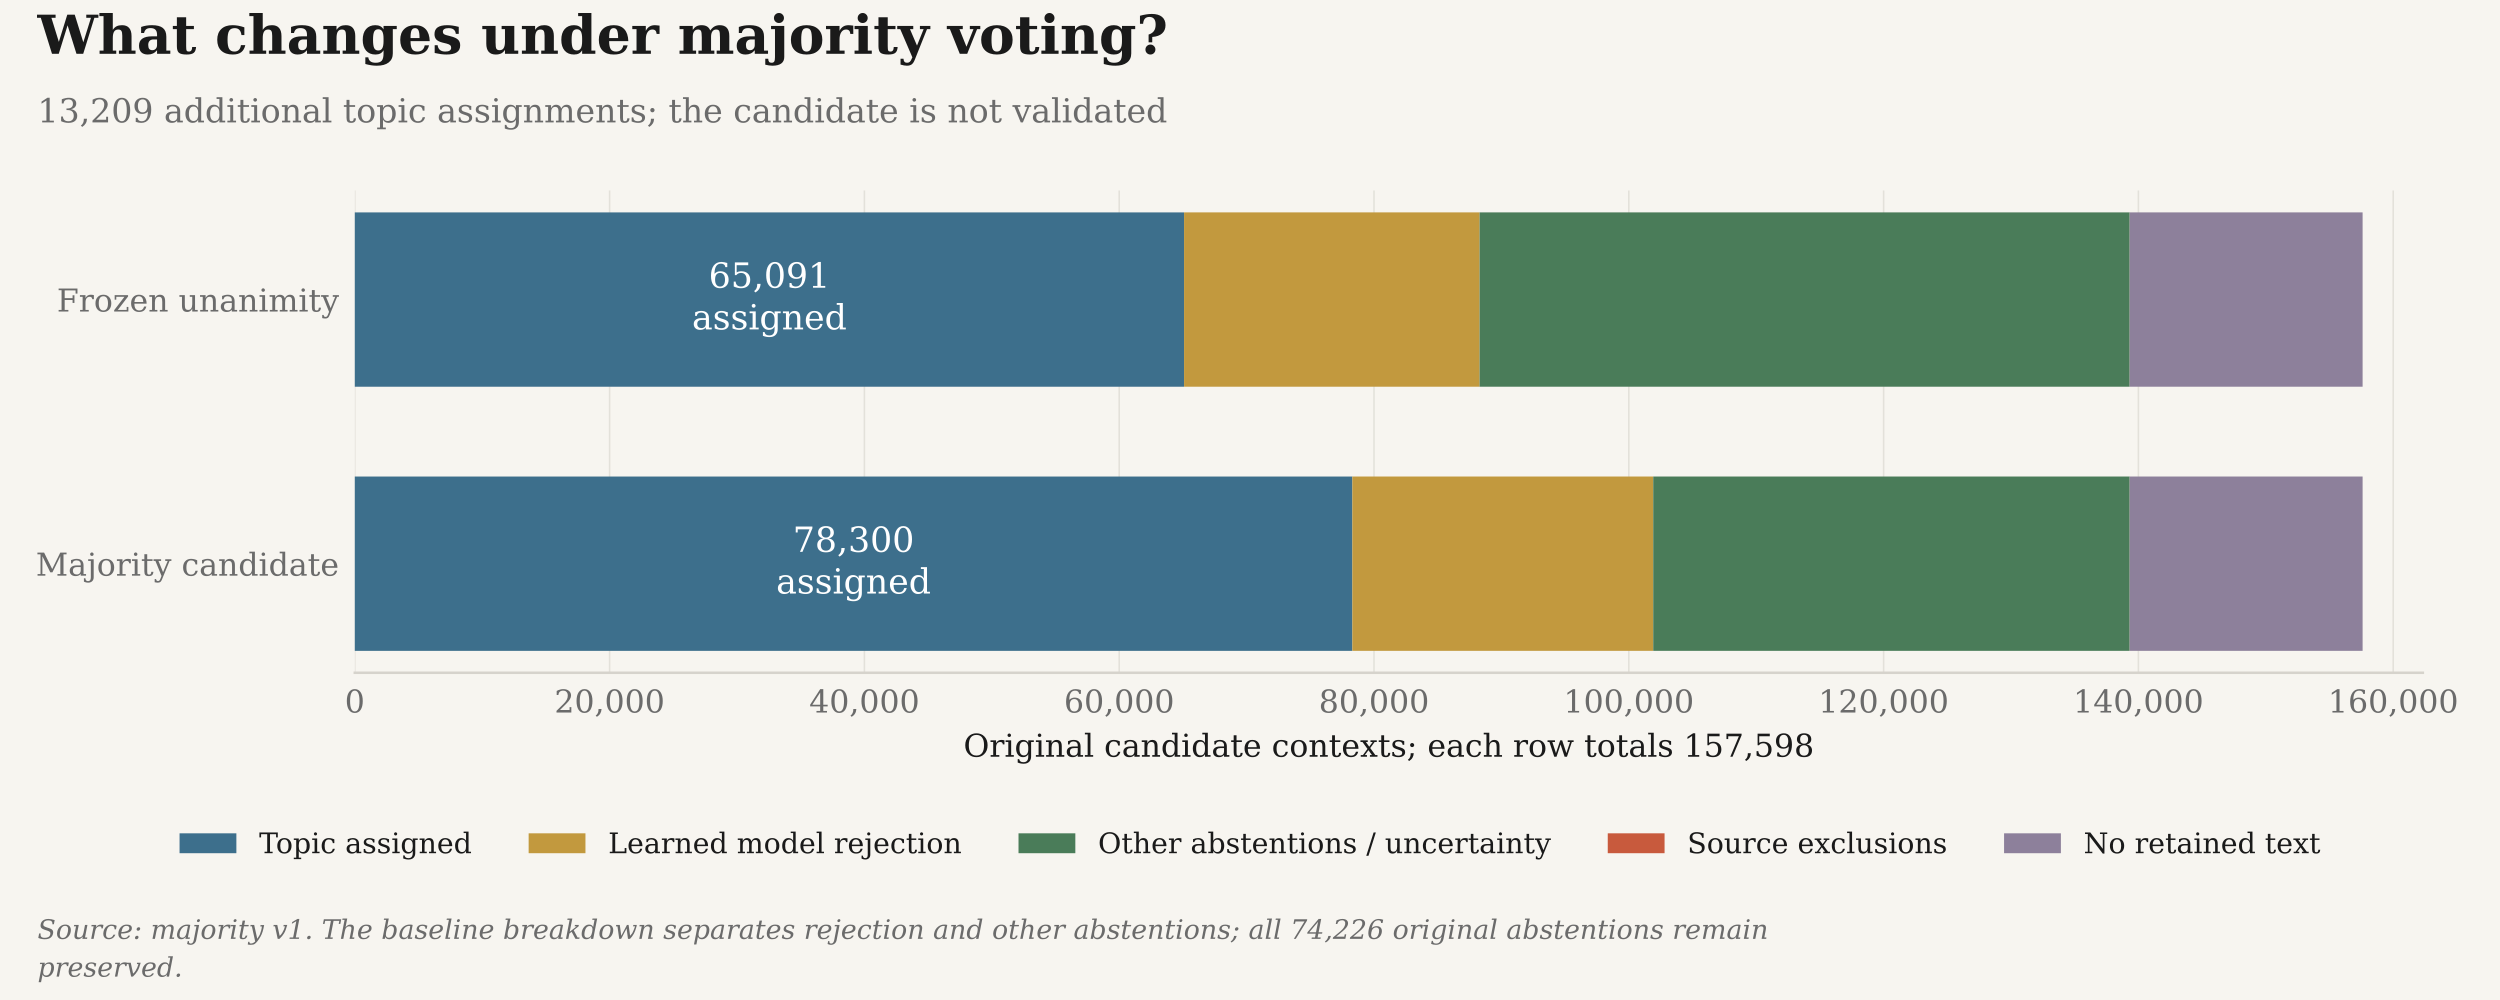
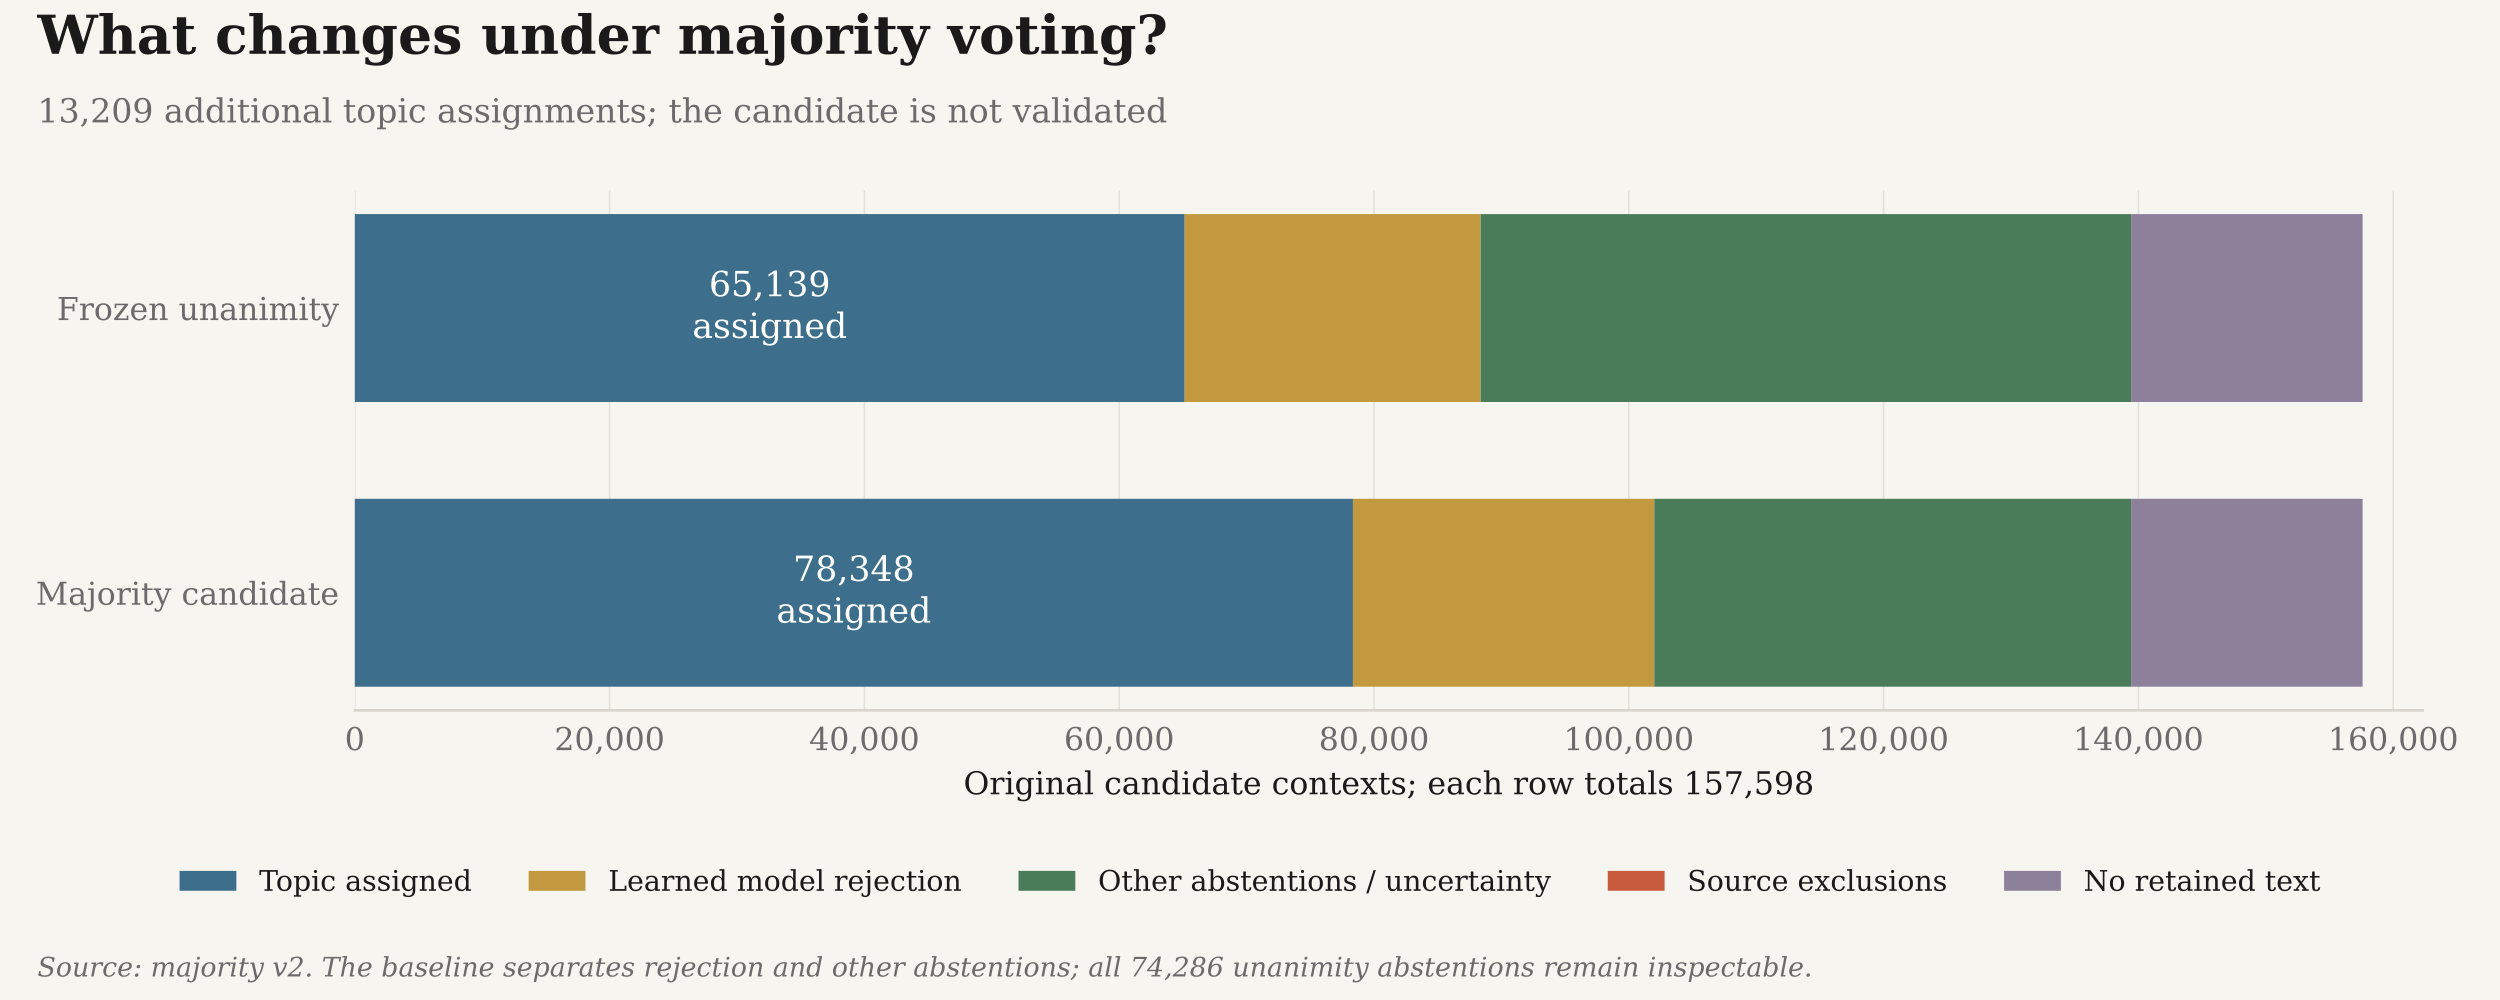
<svg xmlns="http://www.w3.org/2000/svg" width="792pt" height="316.8pt" viewBox="0 0 792 316.8" version="1.1">
  <defs>
    <style type="text/css">*{stroke-linejoin: round; stroke-linecap: butt}</style>
  </defs>
  <g id="figure_1">
    <g id="patch_1">
      <path d="M 0 316.8  L 792 316.8  L 792 0  L 0 0  z " style="fill: #f7f5f0" />
    </g>
    <g id="axes_1">
      <g id="patch_2">
-         <path d="M 112.4 213.134  L 767.555 213.134  L 767.555 60.338  L 112.4 60.338  z " style="fill: #f7f5f0" />
+         <path d="M 112.4 225.034  L 767.555 225.034  L 767.555 60.338  L 112.4 60.338  z " style="fill: #f7f5f0" />
      </g>
      <g id="matplotlib.axis_1">
        <g id="xtick_1">
          <g id="line2d_1">
-             <path d="M 112.4 213.134  L 112.4 60.338  " clip-path="url(#p4e9621a18b)" style="fill: none; stroke: #d6d3cc; stroke-opacity: 0.6; stroke-width: 0.5; stroke-linecap: square" />
+             <path d="M 112.4 225.034  L 112.4 60.338  " clip-path="url(#p4971a127e6)" style="fill: none; stroke: #d6d3cc; stroke-opacity: 0.6; stroke-width: 0.5; stroke-linecap: square" />
          </g>
          <g id="line2d_2" />
          <g id="text_1">
-             <text style="font-size: 10px; font-family: 'DejaVu Serif', 'Bitstream Vera Serif', 'Computer Modern Roman', 'New Century Schoolbook', 'Century Schoolbook L', 'Utopia', 'ITC Bookman', 'Bookman', 'Nimbus Roman No9 L', 'Times New Roman', 'Times', 'Palatino', 'Charter', serif; text-anchor: middle; fill: #6b6b6b" x="112.4" y="225.732" transform="rotate(-0 112.4 225.7316)">0</text>
+             <text style="font-size: 10px; font-family: 'DejaVu Serif', 'Bitstream Vera Serif', 'Computer Modern Roman', 'New Century Schoolbook', 'Century Schoolbook L', 'Utopia', 'ITC Bookman', 'Bookman', 'Nimbus Roman No9 L', 'Times New Roman', 'Times', 'Palatino', 'Charter', serif; text-anchor: middle; fill: #6b6b6b" x="112.4" y="237.632" transform="rotate(-0 112.4 237.6316)">0</text>
          </g>
        </g>
        <g id="xtick_2">
          <g id="line2d_3">
-             <path d="M 193.121 213.134  L 193.121 60.338  " clip-path="url(#p4e9621a18b)" style="fill: none; stroke: #d6d3cc; stroke-opacity: 0.6; stroke-width: 0.5; stroke-linecap: square" />
+             <path d="M 193.121 225.034  L 193.121 60.338  " clip-path="url(#p4971a127e6)" style="fill: none; stroke: #d6d3cc; stroke-opacity: 0.6; stroke-width: 0.5; stroke-linecap: square" />
          </g>
          <g id="line2d_4" />
          <g id="text_2">
-             <text style="font-size: 10px; font-family: 'DejaVu Serif', 'Bitstream Vera Serif', 'Computer Modern Roman', 'New Century Schoolbook', 'Century Schoolbook L', 'Utopia', 'ITC Bookman', 'Bookman', 'Nimbus Roman No9 L', 'Times New Roman', 'Times', 'Palatino', 'Charter', serif; text-anchor: middle; fill: #6b6b6b" x="193.121" y="225.732" transform="rotate(-0 193.1209 225.7316)">20,000</text>
+             <text style="font-size: 10px; font-family: 'DejaVu Serif', 'Bitstream Vera Serif', 'Computer Modern Roman', 'New Century Schoolbook', 'Century Schoolbook L', 'Utopia', 'ITC Bookman', 'Bookman', 'Nimbus Roman No9 L', 'Times New Roman', 'Times', 'Palatino', 'Charter', serif; text-anchor: middle; fill: #6b6b6b" x="193.121" y="237.632" transform="rotate(-0 193.1209 237.6316)">20,000</text>
          </g>
        </g>
        <g id="xtick_3">
          <g id="line2d_5">
-             <path d="M 273.842 213.134  L 273.842 60.338  " clip-path="url(#p4e9621a18b)" style="fill: none; stroke: #d6d3cc; stroke-opacity: 0.6; stroke-width: 0.5; stroke-linecap: square" />
+             <path d="M 273.842 225.034  L 273.842 60.338  " clip-path="url(#p4971a127e6)" style="fill: none; stroke: #d6d3cc; stroke-opacity: 0.6; stroke-width: 0.5; stroke-linecap: square" />
          </g>
          <g id="line2d_6" />
          <g id="text_3">
-             <text style="font-size: 10px; font-family: 'DejaVu Serif', 'Bitstream Vera Serif', 'Computer Modern Roman', 'New Century Schoolbook', 'Century Schoolbook L', 'Utopia', 'ITC Bookman', 'Bookman', 'Nimbus Roman No9 L', 'Times New Roman', 'Times', 'Palatino', 'Charter', serif; text-anchor: middle; fill: #6b6b6b" x="273.842" y="225.732" transform="rotate(-0 273.8419 225.7316)">40,000</text>
+             <text style="font-size: 10px; font-family: 'DejaVu Serif', 'Bitstream Vera Serif', 'Computer Modern Roman', 'New Century Schoolbook', 'Century Schoolbook L', 'Utopia', 'ITC Bookman', 'Bookman', 'Nimbus Roman No9 L', 'Times New Roman', 'Times', 'Palatino', 'Charter', serif; text-anchor: middle; fill: #6b6b6b" x="273.842" y="237.632" transform="rotate(-0 273.8419 237.6316)">40,000</text>
          </g>
        </g>
        <g id="xtick_4">
          <g id="line2d_7">
-             <path d="M 354.563 213.134  L 354.563 60.338  " clip-path="url(#p4e9621a18b)" style="fill: none; stroke: #d6d3cc; stroke-opacity: 0.6; stroke-width: 0.5; stroke-linecap: square" />
+             <path d="M 354.563 225.034  L 354.563 60.338  " clip-path="url(#p4971a127e6)" style="fill: none; stroke: #d6d3cc; stroke-opacity: 0.6; stroke-width: 0.5; stroke-linecap: square" />
          </g>
          <g id="line2d_8" />
          <g id="text_4">
-             <text style="font-size: 10px; font-family: 'DejaVu Serif', 'Bitstream Vera Serif', 'Computer Modern Roman', 'New Century Schoolbook', 'Century Schoolbook L', 'Utopia', 'ITC Bookman', 'Bookman', 'Nimbus Roman No9 L', 'Times New Roman', 'Times', 'Palatino', 'Charter', serif; text-anchor: middle; fill: #6b6b6b" x="354.563" y="225.732" transform="rotate(-0 354.5628 225.7316)">60,000</text>
+             <text style="font-size: 10px; font-family: 'DejaVu Serif', 'Bitstream Vera Serif', 'Computer Modern Roman', 'New Century Schoolbook', 'Century Schoolbook L', 'Utopia', 'ITC Bookman', 'Bookman', 'Nimbus Roman No9 L', 'Times New Roman', 'Times', 'Palatino', 'Charter', serif; text-anchor: middle; fill: #6b6b6b" x="354.563" y="237.632" transform="rotate(-0 354.5628 237.6316)">60,000</text>
          </g>
        </g>
        <g id="xtick_5">
          <g id="line2d_9">
-             <path d="M 435.284 213.134  L 435.284 60.338  " clip-path="url(#p4e9621a18b)" style="fill: none; stroke: #d6d3cc; stroke-opacity: 0.6; stroke-width: 0.5; stroke-linecap: square" />
+             <path d="M 435.284 225.034  L 435.284 60.338  " clip-path="url(#p4971a127e6)" style="fill: none; stroke: #d6d3cc; stroke-opacity: 0.6; stroke-width: 0.5; stroke-linecap: square" />
          </g>
          <g id="line2d_10" />
          <g id="text_5">
-             <text style="font-size: 10px; font-family: 'DejaVu Serif', 'Bitstream Vera Serif', 'Computer Modern Roman', 'New Century Schoolbook', 'Century Schoolbook L', 'Utopia', 'ITC Bookman', 'Bookman', 'Nimbus Roman No9 L', 'Times New Roman', 'Times', 'Palatino', 'Charter', serif; text-anchor: middle; fill: #6b6b6b" x="435.284" y="225.732" transform="rotate(-0 435.2837 225.7316)">80,000</text>
+             <text style="font-size: 10px; font-family: 'DejaVu Serif', 'Bitstream Vera Serif', 'Computer Modern Roman', 'New Century Schoolbook', 'Century Schoolbook L', 'Utopia', 'ITC Bookman', 'Bookman', 'Nimbus Roman No9 L', 'Times New Roman', 'Times', 'Palatino', 'Charter', serif; text-anchor: middle; fill: #6b6b6b" x="435.284" y="237.632" transform="rotate(-0 435.2837 237.6316)">80,000</text>
          </g>
        </g>
        <g id="xtick_6">
          <g id="line2d_11">
-             <path d="M 516.005 213.134  L 516.005 60.338  " clip-path="url(#p4e9621a18b)" style="fill: none; stroke: #d6d3cc; stroke-opacity: 0.6; stroke-width: 0.5; stroke-linecap: square" />
+             <path d="M 516.005 225.034  L 516.005 60.338  " clip-path="url(#p4971a127e6)" style="fill: none; stroke: #d6d3cc; stroke-opacity: 0.6; stroke-width: 0.5; stroke-linecap: square" />
          </g>
          <g id="line2d_12" />
          <g id="text_6">
-             <text style="font-size: 10px; font-family: 'DejaVu Serif', 'Bitstream Vera Serif', 'Computer Modern Roman', 'New Century Schoolbook', 'Century Schoolbook L', 'Utopia', 'ITC Bookman', 'Bookman', 'Nimbus Roman No9 L', 'Times New Roman', 'Times', 'Palatino', 'Charter', serif; text-anchor: middle; fill: #6b6b6b" x="516.005" y="225.732" transform="rotate(-0 516.0046 225.7316)">100,000</text>
+             <text style="font-size: 10px; font-family: 'DejaVu Serif', 'Bitstream Vera Serif', 'Computer Modern Roman', 'New Century Schoolbook', 'Century Schoolbook L', 'Utopia', 'ITC Bookman', 'Bookman', 'Nimbus Roman No9 L', 'Times New Roman', 'Times', 'Palatino', 'Charter', serif; text-anchor: middle; fill: #6b6b6b" x="516.005" y="237.632" transform="rotate(-0 516.0046 237.6316)">100,000</text>
          </g>
        </g>
        <g id="xtick_7">
          <g id="line2d_13">
-             <path d="M 596.726 213.134  L 596.726 60.338  " clip-path="url(#p4e9621a18b)" style="fill: none; stroke: #d6d3cc; stroke-opacity: 0.6; stroke-width: 0.5; stroke-linecap: square" />
+             <path d="M 596.726 225.034  L 596.726 60.338  " clip-path="url(#p4971a127e6)" style="fill: none; stroke: #d6d3cc; stroke-opacity: 0.6; stroke-width: 0.5; stroke-linecap: square" />
          </g>
          <g id="line2d_14" />
          <g id="text_7">
-             <text style="font-size: 10px; font-family: 'DejaVu Serif', 'Bitstream Vera Serif', 'Computer Modern Roman', 'New Century Schoolbook', 'Century Schoolbook L', 'Utopia', 'ITC Bookman', 'Bookman', 'Nimbus Roman No9 L', 'Times New Roman', 'Times', 'Palatino', 'Charter', serif; text-anchor: middle; fill: #6b6b6b" x="596.726" y="225.732" transform="rotate(-0 596.7256 225.7316)">120,000</text>
+             <text style="font-size: 10px; font-family: 'DejaVu Serif', 'Bitstream Vera Serif', 'Computer Modern Roman', 'New Century Schoolbook', 'Century Schoolbook L', 'Utopia', 'ITC Bookman', 'Bookman', 'Nimbus Roman No9 L', 'Times New Roman', 'Times', 'Palatino', 'Charter', serif; text-anchor: middle; fill: #6b6b6b" x="596.726" y="237.632" transform="rotate(-0 596.7256 237.6316)">120,000</text>
          </g>
        </g>
        <g id="xtick_8">
          <g id="line2d_15">
-             <path d="M 677.447 213.134  L 677.447 60.338  " clip-path="url(#p4e9621a18b)" style="fill: none; stroke: #d6d3cc; stroke-opacity: 0.6; stroke-width: 0.5; stroke-linecap: square" />
+             <path d="M 677.447 225.034  L 677.447 60.338  " clip-path="url(#p4971a127e6)" style="fill: none; stroke: #d6d3cc; stroke-opacity: 0.6; stroke-width: 0.5; stroke-linecap: square" />
          </g>
          <g id="line2d_16" />
          <g id="text_8">
-             <text style="font-size: 10px; font-family: 'DejaVu Serif', 'Bitstream Vera Serif', 'Computer Modern Roman', 'New Century Schoolbook', 'Century Schoolbook L', 'Utopia', 'ITC Bookman', 'Bookman', 'Nimbus Roman No9 L', 'Times New Roman', 'Times', 'Palatino', 'Charter', serif; text-anchor: middle; fill: #6b6b6b" x="677.447" y="225.732" transform="rotate(-0 677.4465 225.7316)">140,000</text>
+             <text style="font-size: 10px; font-family: 'DejaVu Serif', 'Bitstream Vera Serif', 'Computer Modern Roman', 'New Century Schoolbook', 'Century Schoolbook L', 'Utopia', 'ITC Bookman', 'Bookman', 'Nimbus Roman No9 L', 'Times New Roman', 'Times', 'Palatino', 'Charter', serif; text-anchor: middle; fill: #6b6b6b" x="677.447" y="237.632" transform="rotate(-0 677.4465 237.6316)">140,000</text>
          </g>
        </g>
        <g id="xtick_9">
          <g id="line2d_17">
-             <path d="M 758.167 213.134  L 758.167 60.338  " clip-path="url(#p4e9621a18b)" style="fill: none; stroke: #d6d3cc; stroke-opacity: 0.6; stroke-width: 0.5; stroke-linecap: square" />
+             <path d="M 758.167 225.034  L 758.167 60.338  " clip-path="url(#p4971a127e6)" style="fill: none; stroke: #d6d3cc; stroke-opacity: 0.6; stroke-width: 0.5; stroke-linecap: square" />
          </g>
          <g id="line2d_18" />
          <g id="text_9">
-             <text style="font-size: 10px; font-family: 'DejaVu Serif', 'Bitstream Vera Serif', 'Computer Modern Roman', 'New Century Schoolbook', 'Century Schoolbook L', 'Utopia', 'ITC Bookman', 'Bookman', 'Nimbus Roman No9 L', 'Times New Roman', 'Times', 'Palatino', 'Charter', serif; text-anchor: middle; fill: #6b6b6b" x="758.167" y="225.732" transform="rotate(-0 758.1674 225.7316)">160,000</text>
+             <text style="font-size: 10px; font-family: 'DejaVu Serif', 'Bitstream Vera Serif', 'Computer Modern Roman', 'New Century Schoolbook', 'Century Schoolbook L', 'Utopia', 'ITC Bookman', 'Bookman', 'Nimbus Roman No9 L', 'Times New Roman', 'Times', 'Palatino', 'Charter', serif; text-anchor: middle; fill: #6b6b6b" x="758.167" y="237.632" transform="rotate(-0 758.1674 237.6316)">160,000</text>
          </g>
        </g>
        <g id="text_10">
-           <text style="font-size: 10px; font-family: 'DejaVu Serif', 'Bitstream Vera Serif', 'Computer Modern Roman', 'New Century Schoolbook', 'Century Schoolbook L', 'Utopia', 'ITC Bookman', 'Bookman', 'Nimbus Roman No9 L', 'Times New Roman', 'Times', 'Palatino', 'Charter', serif; text-anchor: middle; fill: #1a1a1a" x="439.978" y="239.732" transform="rotate(-0 439.9775 239.7324)">Original candidate contexts; each row totals 157,598</text>
+           <text style="font-size: 10px; font-family: 'DejaVu Serif', 'Bitstream Vera Serif', 'Computer Modern Roman', 'New Century Schoolbook', 'Century Schoolbook L', 'Utopia', 'ITC Bookman', 'Bookman', 'Nimbus Roman No9 L', 'Times New Roman', 'Times', 'Palatino', 'Charter', serif; text-anchor: middle; fill: #1a1a1a" x="439.978" y="251.632" transform="rotate(-0 439.9775 251.6324)">Original candidate contexts; each row totals 157,598</text>
        </g>
      </g>
      <g id="matplotlib.axis_2">
        <g id="ytick_1">
          <g id="line2d_19" />
          <g id="text_11">
-             <text style="font-size: 10px; font-family: 'DejaVu Serif', 'Bitstream Vera Serif', 'Computer Modern Roman', 'New Century Schoolbook', 'Century Schoolbook L', 'Utopia', 'ITC Bookman', 'Bookman', 'Nimbus Roman No9 L', 'Times New Roman', 'Times', 'Palatino', 'Charter', serif; text-anchor: end; fill: #6b6b6b" x="107.4" y="98.696" transform="rotate(-0 107.4 98.69613)">Frozen unanimity</text>
+             <text style="font-size: 10px; font-family: 'DejaVu Serif', 'Bitstream Vera Serif', 'Computer Modern Roman', 'New Century Schoolbook', 'Century Schoolbook L', 'Utopia', 'ITC Bookman', 'Bookman', 'Nimbus Roman No9 L', 'Times New Roman', 'Times', 'Palatino', 'Charter', serif; text-anchor: end; fill: #6b6b6b" x="107.4" y="101.388" transform="rotate(-0 107.4 101.3876)">Frozen unanimity</text>
          </g>
        </g>
        <g id="ytick_2">
          <g id="line2d_20" />
          <g id="text_12">
-             <text style="font-size: 10px; font-family: 'DejaVu Serif', 'Bitstream Vera Serif', 'Computer Modern Roman', 'New Century Schoolbook', 'Century Schoolbook L', 'Utopia', 'ITC Bookman', 'Bookman', 'Nimbus Roman No9 L', 'Times New Roman', 'Times', 'Palatino', 'Charter', serif; text-anchor: end; fill: #6b6b6b" x="107.4" y="182.374" transform="rotate(-0 107.4 182.3743)">Majority candidate</text>
+             <text style="font-size: 10px; font-family: 'DejaVu Serif', 'Bitstream Vera Serif', 'Computer Modern Roman', 'New Century Schoolbook', 'Century Schoolbook L', 'Utopia', 'ITC Bookman', 'Bookman', 'Nimbus Roman No9 L', 'Times New Roman', 'Times', 'Palatino', 'Charter', serif; text-anchor: end; fill: #6b6b6b" x="107.4" y="191.583" transform="rotate(-0 107.4 191.5827)">Majority candidate</text>
          </g>
        </g>
      </g>
      <g id="patch_3">
-         <path d="M 112.4 67.284  L 375.11 67.284  L 375.11 122.511  L 112.4 122.511  z " clip-path="url(#p4e9621a18b)" style="fill: #3d6f8c" />
+         <path d="M 112.4 67.825  L 375.304 67.825  L 375.304 127.353  L 112.4 127.353  z " clip-path="url(#p4971a127e6)" style="fill: #3d6f8c" />
      </g>
      <g id="patch_4">
-         <path d="M 112.4 150.961  L 428.422 150.961  L 428.422 206.189  L 112.4 206.189  z " clip-path="url(#p4e9621a18b)" style="fill: #3d6f8c" />
+         <path d="M 112.4 158.019  L 428.616 158.019  L 428.616 217.548  L 112.4 217.548  z " clip-path="url(#p4971a127e6)" style="fill: #3d6f8c" />
      </g>
      <g id="patch_5">
-         <path d="M 375.11 67.284  L 468.739 67.284  L 468.739 122.511  L 375.11 122.511  z " clip-path="url(#p4e9621a18b)" style="fill: #c2993e" />
+         <path d="M 375.304 67.825  L 469.069 67.825  L 469.069 127.353  L 375.304 127.353  z " clip-path="url(#p4971a127e6)" style="fill: #c2993e" />
      </g>
      <g id="patch_6">
-         <path d="M 428.422 150.961  L 523.746 150.961  L 523.746 206.189  L 428.422 206.189  z " clip-path="url(#p4e9621a18b)" style="fill: #c2993e" />
+         <path d="M 428.616 158.019  L 524.077 158.019  L 524.077 217.548  L 428.616 217.548  z " clip-path="url(#p4971a127e6)" style="fill: #c2993e" />
      </g>
      <g id="patch_7">
-         <path d="M 468.739 67.284  L 674.678 67.284  L 674.678 122.511  L 468.739 122.511  z " clip-path="url(#p4e9621a18b)" style="fill: #4a7c59" />
+         <path d="M 469.069 67.825  L 675.114 67.825  L 675.114 127.353  L 469.069 127.353  z " clip-path="url(#p4971a127e6)" style="fill: #4a7c59" />
      </g>
      <g id="patch_8">
-         <path d="M 523.746 150.961  L 674.678 150.961  L 674.678 206.189  L 523.746 206.189  z " clip-path="url(#p4e9621a18b)" style="fill: #4a7c59" />
+         <path d="M 524.077 158.019  L 675.114 158.019  L 675.114 217.548  L 524.077 217.548  z " clip-path="url(#p4971a127e6)" style="fill: #4a7c59" />
      </g>
      <g id="patch_9">
-         <path d="M 674.678 67.284  L 674.69 67.284  L 674.69 122.511  L 674.678 122.511  z " clip-path="url(#p4e9621a18b)" style="fill: #c85a3d" />
+         <path d="M 675.114 67.825  L 675.126 67.825  L 675.126 127.353  L 675.114 127.353  z " clip-path="url(#p4971a127e6)" style="fill: #c85a3d" />
      </g>
      <g id="patch_10">
-         <path d="M 674.678 150.961  L 674.69 150.961  L 674.69 206.189  L 674.678 206.189  z " clip-path="url(#p4e9621a18b)" style="fill: #c85a3d" />
+         <path d="M 675.114 158.019  L 675.126 158.019  L 675.126 217.548  L 675.114 217.548  z " clip-path="url(#p4971a127e6)" style="fill: #c85a3d" />
      </g>
      <g id="patch_11">
-         <path d="M 674.69 67.284  L 748.473 67.284  L 748.473 122.511  L 674.69 122.511  z " clip-path="url(#p4e9621a18b)" style="fill: #8d809b" />
+         <path d="M 675.126 67.825  L 748.473 67.825  L 748.473 127.353  L 675.126 127.353  z " clip-path="url(#p4971a127e6)" style="fill: #8d809b" />
      </g>
      <g id="patch_12">
-         <path d="M 674.69 150.961  L 748.473 150.961  L 748.473 206.189  L 674.69 206.189  z " clip-path="url(#p4e9621a18b)" style="fill: #8d809b" />
+         <path d="M 675.126 158.019  L 748.473 158.019  L 748.473 217.548  L 675.126 217.548  z " clip-path="url(#p4971a127e6)" style="fill: #8d809b" />
      </g>
      <g id="patch_13">
-         <path d="M 112.4 213.134  L 767.555 213.134  " style="fill: none; stroke: #d6d3cc; stroke-width: 0.8; stroke-linejoin: miter; stroke-linecap: square" />
+         <path d="M 112.4 225.034  L 767.555 225.034  " style="fill: none; stroke: #d6d3cc; stroke-width: 0.8; stroke-linejoin: miter; stroke-linecap: square" />
      </g>
      <g id="text_13">
-         <text style="font-size: 11px; font-family: 'DejaVu Serif', 'Bitstream Vera Serif', 'Computer Modern Roman', 'New Century Schoolbook', 'Century Schoolbook L', 'Utopia', 'ITC Bookman', 'Bookman', 'Nimbus Roman No9 L', 'Times New Roman', 'Times', 'Palatino', 'Charter', serif; fill: #ffffff" transform="translate(224.5103 91.15322)">65,091</text>
-         <text style="font-size: 11px; font-family: 'DejaVu Serif', 'Bitstream Vera Serif', 'Computer Modern Roman', 'New Century Schoolbook', 'Century Schoolbook L', 'Utopia', 'ITC Bookman', 'Bookman', 'Nimbus Roman No9 L', 'Times New Roman', 'Times', 'Palatino', 'Charter', serif; fill: #ffffff" transform="translate(219.2329 104.3562)">assigned</text>
+         <text style="font-size: 11px; font-family: 'DejaVu Serif', 'Bitstream Vera Serif', 'Computer Modern Roman', 'New Century Schoolbook', 'Century Schoolbook L', 'Utopia', 'ITC Bookman', 'Bookman', 'Nimbus Roman No9 L', 'Times New Roman', 'Times', 'Palatino', 'Charter', serif; fill: #ffffff" transform="translate(224.6072 93.84474)">65,139</text>
+         <text style="font-size: 11px; font-family: 'DejaVu Serif', 'Bitstream Vera Serif', 'Computer Modern Roman', 'New Century Schoolbook', 'Century Schoolbook L', 'Utopia', 'ITC Bookman', 'Bookman', 'Nimbus Roman No9 L', 'Times New Roman', 'Times', 'Palatino', 'Charter', serif; fill: #ffffff" transform="translate(219.3297 107.0477)">assigned</text>
      </g>
      <g id="text_14">
-         <text style="font-size: 11px; font-family: 'DejaVu Serif', 'Bitstream Vera Serif', 'Computer Modern Roman', 'New Century Schoolbook', 'Century Schoolbook L', 'Utopia', 'ITC Bookman', 'Bookman', 'Nimbus Roman No9 L', 'Times New Roman', 'Times', 'Palatino', 'Charter', serif; fill: #ffffff" transform="translate(251.1664 174.831)">78,300</text>
-         <text style="font-size: 11px; font-family: 'DejaVu Serif', 'Bitstream Vera Serif', 'Computer Modern Roman', 'New Century Schoolbook', 'Century Schoolbook L', 'Utopia', 'ITC Bookman', 'Bookman', 'Nimbus Roman No9 L', 'Times New Roman', 'Times', 'Palatino', 'Charter', serif; fill: #ffffff" transform="translate(245.889 188.034)">assigned</text>
+         <text style="font-size: 11px; font-family: 'DejaVu Serif', 'Bitstream Vera Serif', 'Computer Modern Roman', 'New Century Schoolbook', 'Century Schoolbook L', 'Utopia', 'ITC Bookman', 'Bookman', 'Nimbus Roman No9 L', 'Times New Roman', 'Times', 'Palatino', 'Charter', serif; fill: #ffffff" transform="translate(251.2632 184.0394)">78,348</text>
+         <text style="font-size: 11px; font-family: 'DejaVu Serif', 'Bitstream Vera Serif', 'Computer Modern Roman', 'New Century Schoolbook', 'Century Schoolbook L', 'Utopia', 'ITC Bookman', 'Bookman', 'Nimbus Roman No9 L', 'Times New Roman', 'Times', 'Palatino', 'Charter', serif; fill: #ffffff" transform="translate(245.9858 197.2425)">assigned</text>
      </g>
    </g>
    <g id="text_15">
      <text style="font-weight: 700; font-size: 17px; font-family: 'DejaVu Serif', 'Bitstream Vera Serif', 'Computer Modern Roman', 'New Century Schoolbook', 'Century Schoolbook L', 'Utopia', 'ITC Bookman', 'Bookman', 'Nimbus Roman No9 L', 'Times New Roman', 'Times', 'Palatino', 'Charter', serif; text-anchor: start; fill: #1a1a1a" x="11.88" y="17.036" transform="rotate(-0 11.88 17.03574)">What changes under majority voting?</text>
    </g>
    <g id="text_16">
      <text style="font-size: 10.5px; font-family: 'DejaVu Serif', 'Bitstream Vera Serif', 'Computer Modern Roman', 'New Century Schoolbook', 'Century Schoolbook L', 'Utopia', 'ITC Bookman', 'Bookman', 'Nimbus Roman No9 L', 'Times New Roman', 'Times', 'Palatino', 'Charter', serif; text-anchor: start; fill: #6b6b6b" x="11.88" y="38.771" transform="rotate(-0 11.88 38.7711)">13,209 additional topic assignments; the candidate is not validated</text>
    </g>
    <g id="text_17">
-       <text style="font-style: italic; font-size: 8.5px; font-family: 'DejaVu Serif', 'Bitstream Vera Serif', 'Computer Modern Roman', 'New Century Schoolbook', 'Century Schoolbook L', 'Utopia', 'ITC Bookman', 'Bookman', 'Nimbus Roman No9 L', 'Times New Roman', 'Times', 'Palatino', 'Charter', serif; fill: #6b6b6b" transform="translate(11.88 297.4334)">Source: majority v1. The baseline breakdown separates rejection and other abstentions; all 74,226 original abstentions remain</text>
-       <text style="font-style: italic; font-size: 8.5px; font-family: 'DejaVu Serif', 'Bitstream Vera Serif', 'Computer Modern Roman', 'New Century Schoolbook', 'Century Schoolbook L', 'Utopia', 'ITC Bookman', 'Bookman', 'Nimbus Roman No9 L', 'Times New Roman', 'Times', 'Palatino', 'Charter', serif; fill: #6b6b6b" transform="translate(11.88 309.3939)">preserved.</text>
+       <text style="font-style: italic; font-size: 8.5px; font-family: 'DejaVu Serif', 'Bitstream Vera Serif', 'Computer Modern Roman', 'New Century Schoolbook', 'Century Schoolbook L', 'Utopia', 'ITC Bookman', 'Bookman', 'Nimbus Roman No9 L', 'Times New Roman', 'Times', 'Palatino', 'Charter', serif; text-anchor: start; fill: #6b6b6b" x="11.88" y="309.333" transform="rotate(-0 11.88 309.3334)">Source: majority v2. The baseline separates rejection and other abstentions; all 74,286 unanimity abstentions remain inspectable.</text>
    </g>
    <g id="legend_1">
      <g id="patch_14">
-         <path d="M 56.884 270.296  L 74.884 270.296  L 74.884 263.996  L 56.884 263.996  z " style="fill: #3d6f8c" />
+         <path d="M 56.884 282.196  L 74.884 282.196  L 74.884 275.896  L 56.884 275.896  z " style="fill: #3d6f8c" />
      </g>
      <g id="text_18">
-         <text style="font-size: 9px; font-family: 'DejaVu Serif', 'Bitstream Vera Serif', 'Computer Modern Roman', 'New Century Schoolbook', 'Century Schoolbook L', 'Utopia', 'ITC Bookman', 'Bookman', 'Nimbus Roman No9 L', 'Times New Roman', 'Times', 'Palatino', 'Charter', serif; text-anchor: start; fill: #1a1a1a" x="82.084" y="270.296" transform="rotate(-0 82.08352 270.2963)">Topic assigned</text>
+         <text style="font-size: 9px; font-family: 'DejaVu Serif', 'Bitstream Vera Serif', 'Computer Modern Roman', 'New Century Schoolbook', 'Century Schoolbook L', 'Utopia', 'ITC Bookman', 'Bookman', 'Nimbus Roman No9 L', 'Times New Roman', 'Times', 'Palatino', 'Charter', serif; text-anchor: start; fill: #1a1a1a" x="82.084" y="282.196" transform="rotate(-0 82.08352 282.1963)">Topic assigned</text>
      </g>
      <g id="patch_15">
-         <path d="M 167.474 270.296  L 185.474 270.296  L 185.474 263.996  L 167.474 263.996  z " style="fill: #c2993e" />
+         <path d="M 167.474 282.196  L 185.474 282.196  L 185.474 275.896  L 167.474 275.896  z " style="fill: #c2993e" />
      </g>
      <g id="text_19">
-         <text style="font-size: 9px; font-family: 'DejaVu Serif', 'Bitstream Vera Serif', 'Computer Modern Roman', 'New Century Schoolbook', 'Century Schoolbook L', 'Utopia', 'ITC Bookman', 'Bookman', 'Nimbus Roman No9 L', 'Times New Roman', 'Times', 'Palatino', 'Charter', serif; text-anchor: start; fill: #1a1a1a" x="192.674" y="270.296" transform="rotate(-0 192.6738 270.2963)">Learned model rejection</text>
+         <text style="font-size: 9px; font-family: 'DejaVu Serif', 'Bitstream Vera Serif', 'Computer Modern Roman', 'New Century Schoolbook', 'Century Schoolbook L', 'Utopia', 'ITC Bookman', 'Bookman', 'Nimbus Roman No9 L', 'Times New Roman', 'Times', 'Palatino', 'Charter', serif; text-anchor: start; fill: #1a1a1a" x="192.674" y="282.196" transform="rotate(-0 192.6738 282.1963)">Learned model rejection</text>
      </g>
      <g id="patch_16">
-         <path d="M 322.666 270.296  L 340.666 270.296  L 340.666 263.996  L 322.666 263.996  z " style="fill: #4a7c59" />
+         <path d="M 322.666 282.196  L 340.666 282.196  L 340.666 275.896  L 322.666 275.896  z " style="fill: #4a7c59" />
      </g>
      <g id="text_20">
-         <text style="font-size: 9px; font-family: 'DejaVu Serif', 'Bitstream Vera Serif', 'Computer Modern Roman', 'New Century Schoolbook', 'Century Schoolbook L', 'Utopia', 'ITC Bookman', 'Bookman', 'Nimbus Roman No9 L', 'Times New Roman', 'Times', 'Palatino', 'Charter', serif; text-anchor: start; fill: #1a1a1a" x="347.866" y="270.296" transform="rotate(-0 347.8662 270.2963)">Other abstentions / uncertainty</text>
+         <text style="font-size: 9px; font-family: 'DejaVu Serif', 'Bitstream Vera Serif', 'Computer Modern Roman', 'New Century Schoolbook', 'Century Schoolbook L', 'Utopia', 'ITC Bookman', 'Bookman', 'Nimbus Roman No9 L', 'Times New Roman', 'Times', 'Palatino', 'Charter', serif; text-anchor: start; fill: #1a1a1a" x="347.866" y="282.196" transform="rotate(-0 347.8662 282.1963)">Other abstentions / uncertainty</text>
      </g>
      <g id="patch_17">
-         <path d="M 509.336 270.296  L 527.336 270.296  L 527.336 263.996  L 509.336 263.996  z " style="fill: #c85a3d" />
+         <path d="M 509.336 282.196  L 527.336 282.196  L 527.336 275.896  L 509.336 275.896  z " style="fill: #c85a3d" />
      </g>
      <g id="text_21">
-         <text style="font-size: 9px; font-family: 'DejaVu Serif', 'Bitstream Vera Serif', 'Computer Modern Roman', 'New Century Schoolbook', 'Century Schoolbook L', 'Utopia', 'ITC Bookman', 'Bookman', 'Nimbus Roman No9 L', 'Times New Roman', 'Times', 'Palatino', 'Charter', serif; text-anchor: start; fill: #1a1a1a" x="534.536" y="270.296" transform="rotate(-0 534.536 270.2963)">Source exclusions</text>
+         <text style="font-size: 9px; font-family: 'DejaVu Serif', 'Bitstream Vera Serif', 'Computer Modern Roman', 'New Century Schoolbook', 'Century Schoolbook L', 'Utopia', 'ITC Bookman', 'Bookman', 'Nimbus Roman No9 L', 'Times New Roman', 'Times', 'Palatino', 'Charter', serif; text-anchor: start; fill: #1a1a1a" x="534.536" y="282.196" transform="rotate(-0 534.536 282.1963)">Source exclusions</text>
      </g>
      <g id="patch_18">
-         <path d="M 634.892 270.296  L 652.892 270.296  L 652.892 263.996  L 634.892 263.996  z " style="fill: #8d809b" />
+         <path d="M 634.892 282.196  L 652.892 282.196  L 652.892 275.896  L 634.892 275.896  z " style="fill: #8d809b" />
      </g>
      <g id="text_22">
-         <text style="font-size: 9px; font-family: 'DejaVu Serif', 'Bitstream Vera Serif', 'Computer Modern Roman', 'New Century Schoolbook', 'Century Schoolbook L', 'Utopia', 'ITC Bookman', 'Bookman', 'Nimbus Roman No9 L', 'Times New Roman', 'Times', 'Palatino', 'Charter', serif; text-anchor: start; fill: #1a1a1a" x="660.092" y="270.296" transform="rotate(-0 660.0916 270.2963)">No retained text</text>
+         <text style="font-size: 9px; font-family: 'DejaVu Serif', 'Bitstream Vera Serif', 'Computer Modern Roman', 'New Century Schoolbook', 'Century Schoolbook L', 'Utopia', 'ITC Bookman', 'Bookman', 'Nimbus Roman No9 L', 'Times New Roman', 'Times', 'Palatino', 'Charter', serif; text-anchor: start; fill: #1a1a1a" x="660.092" y="282.196" transform="rotate(-0 660.0916 282.1963)">No retained text</text>
      </g>
    </g>
  </g>
  <defs>
-     <clipPath id="p4e9621a18b">
-       <rect x="112.4" y="60.338" width="655.155" height="152.796" />
+     <clipPath id="p4971a127e6">
+       <rect x="112.4" y="60.338" width="655.155" height="164.696" />
    </clipPath>
  </defs>
</svg>
